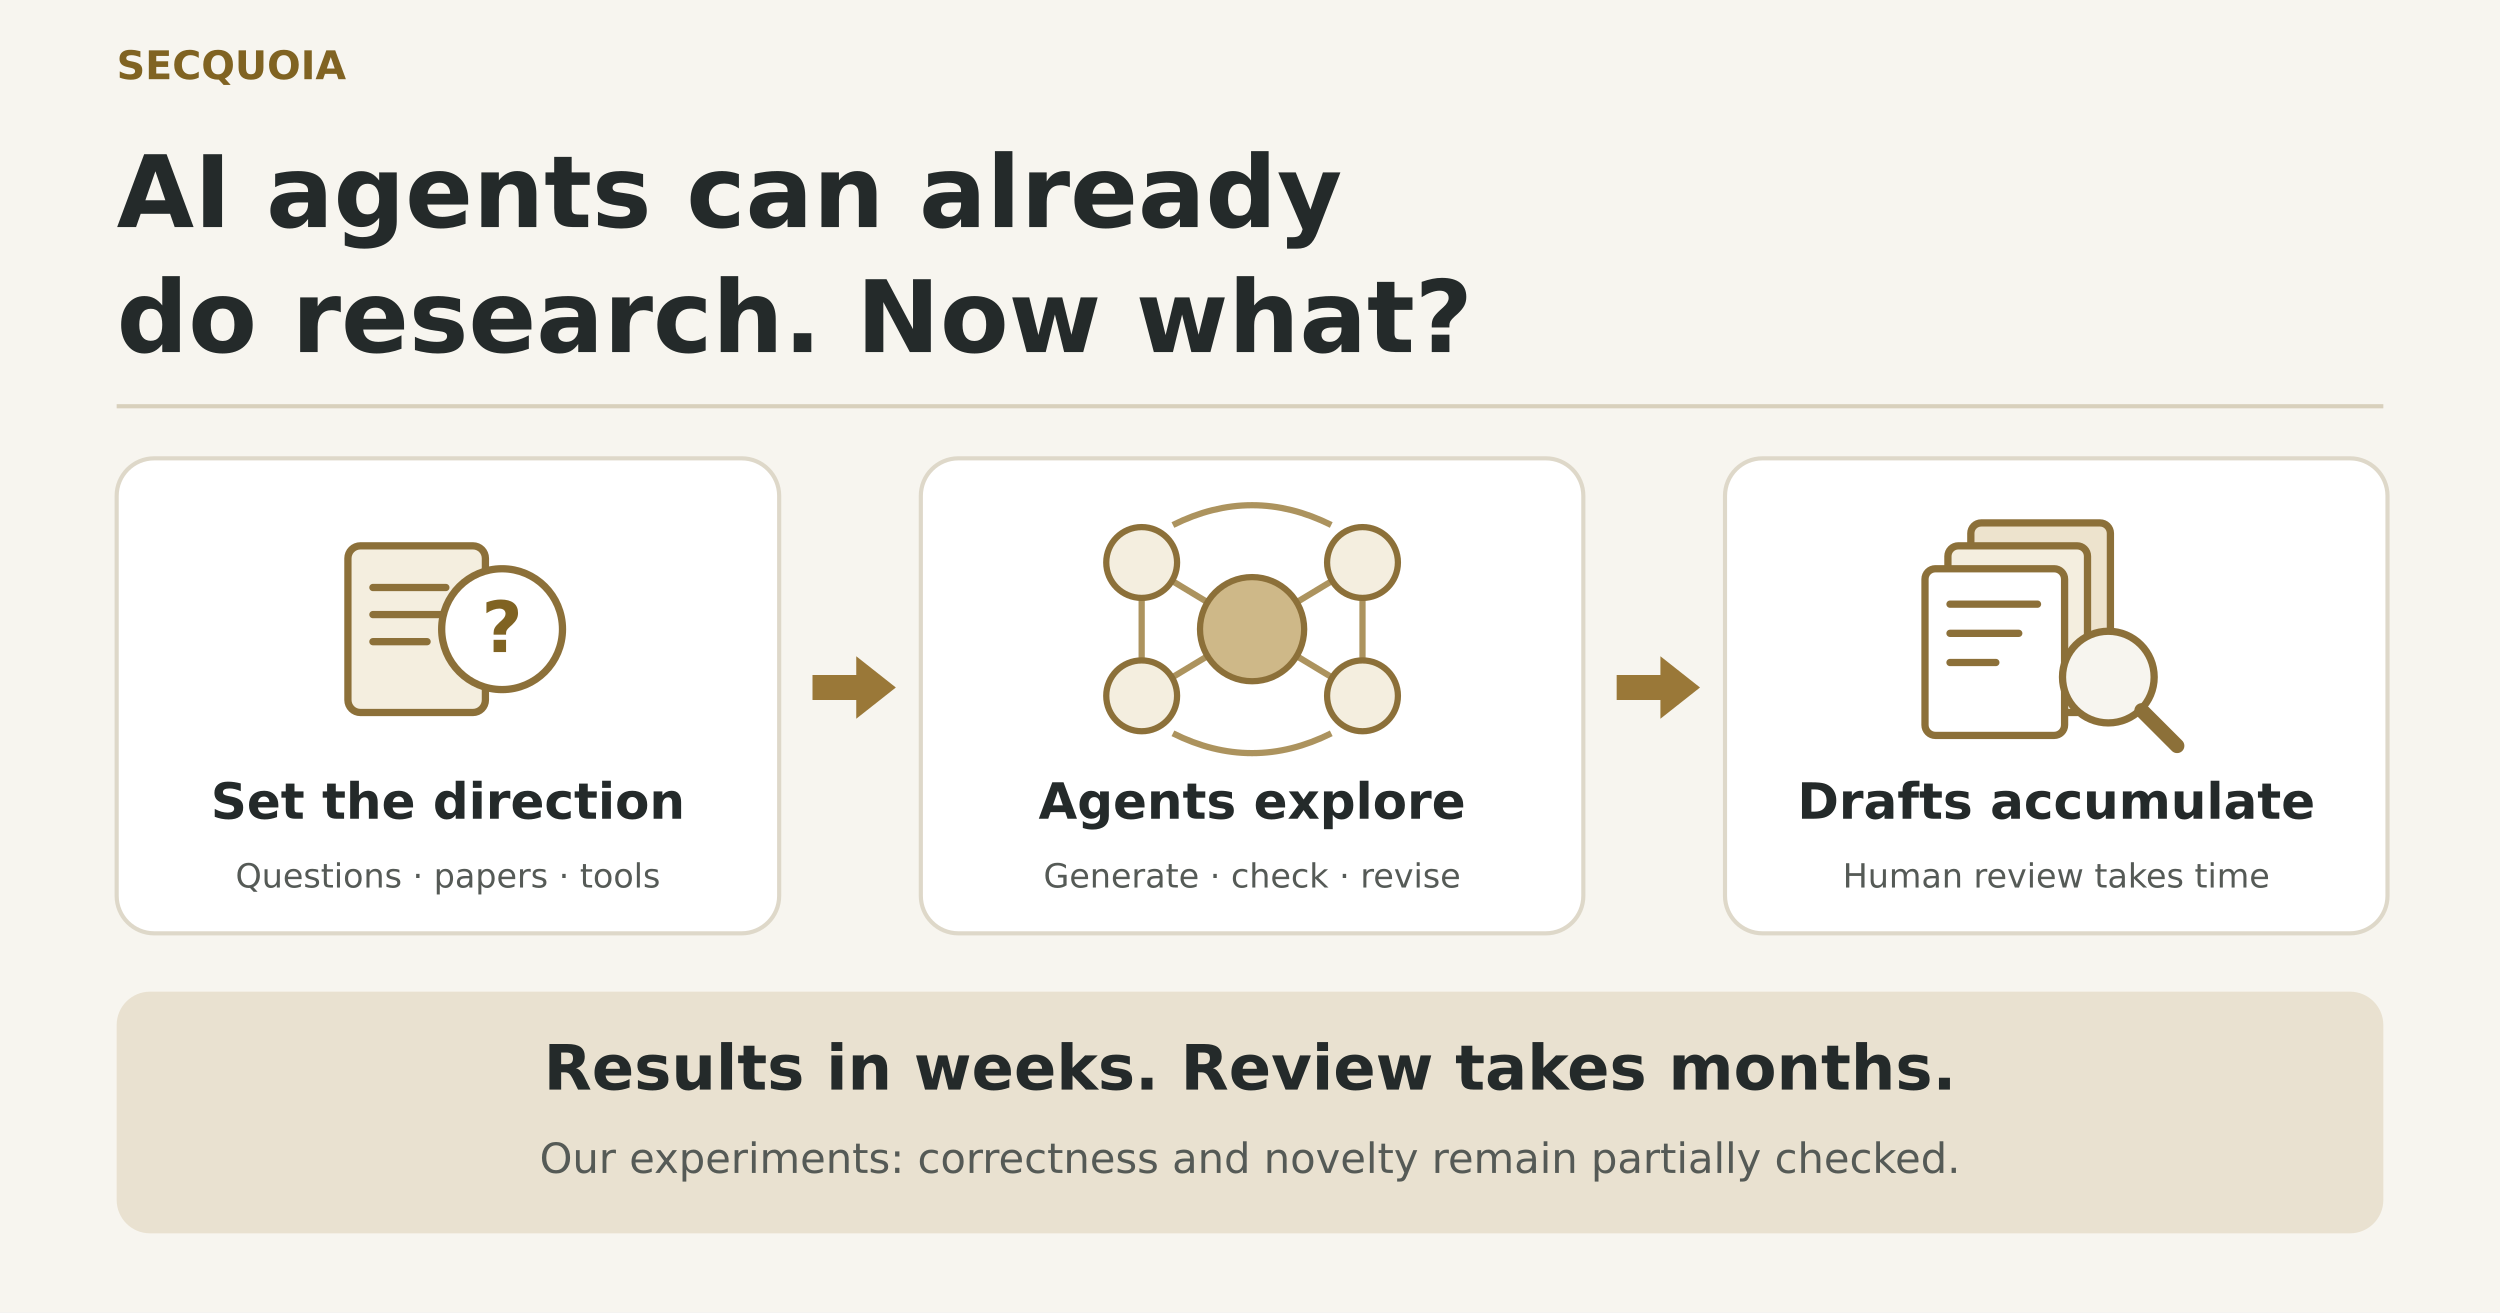
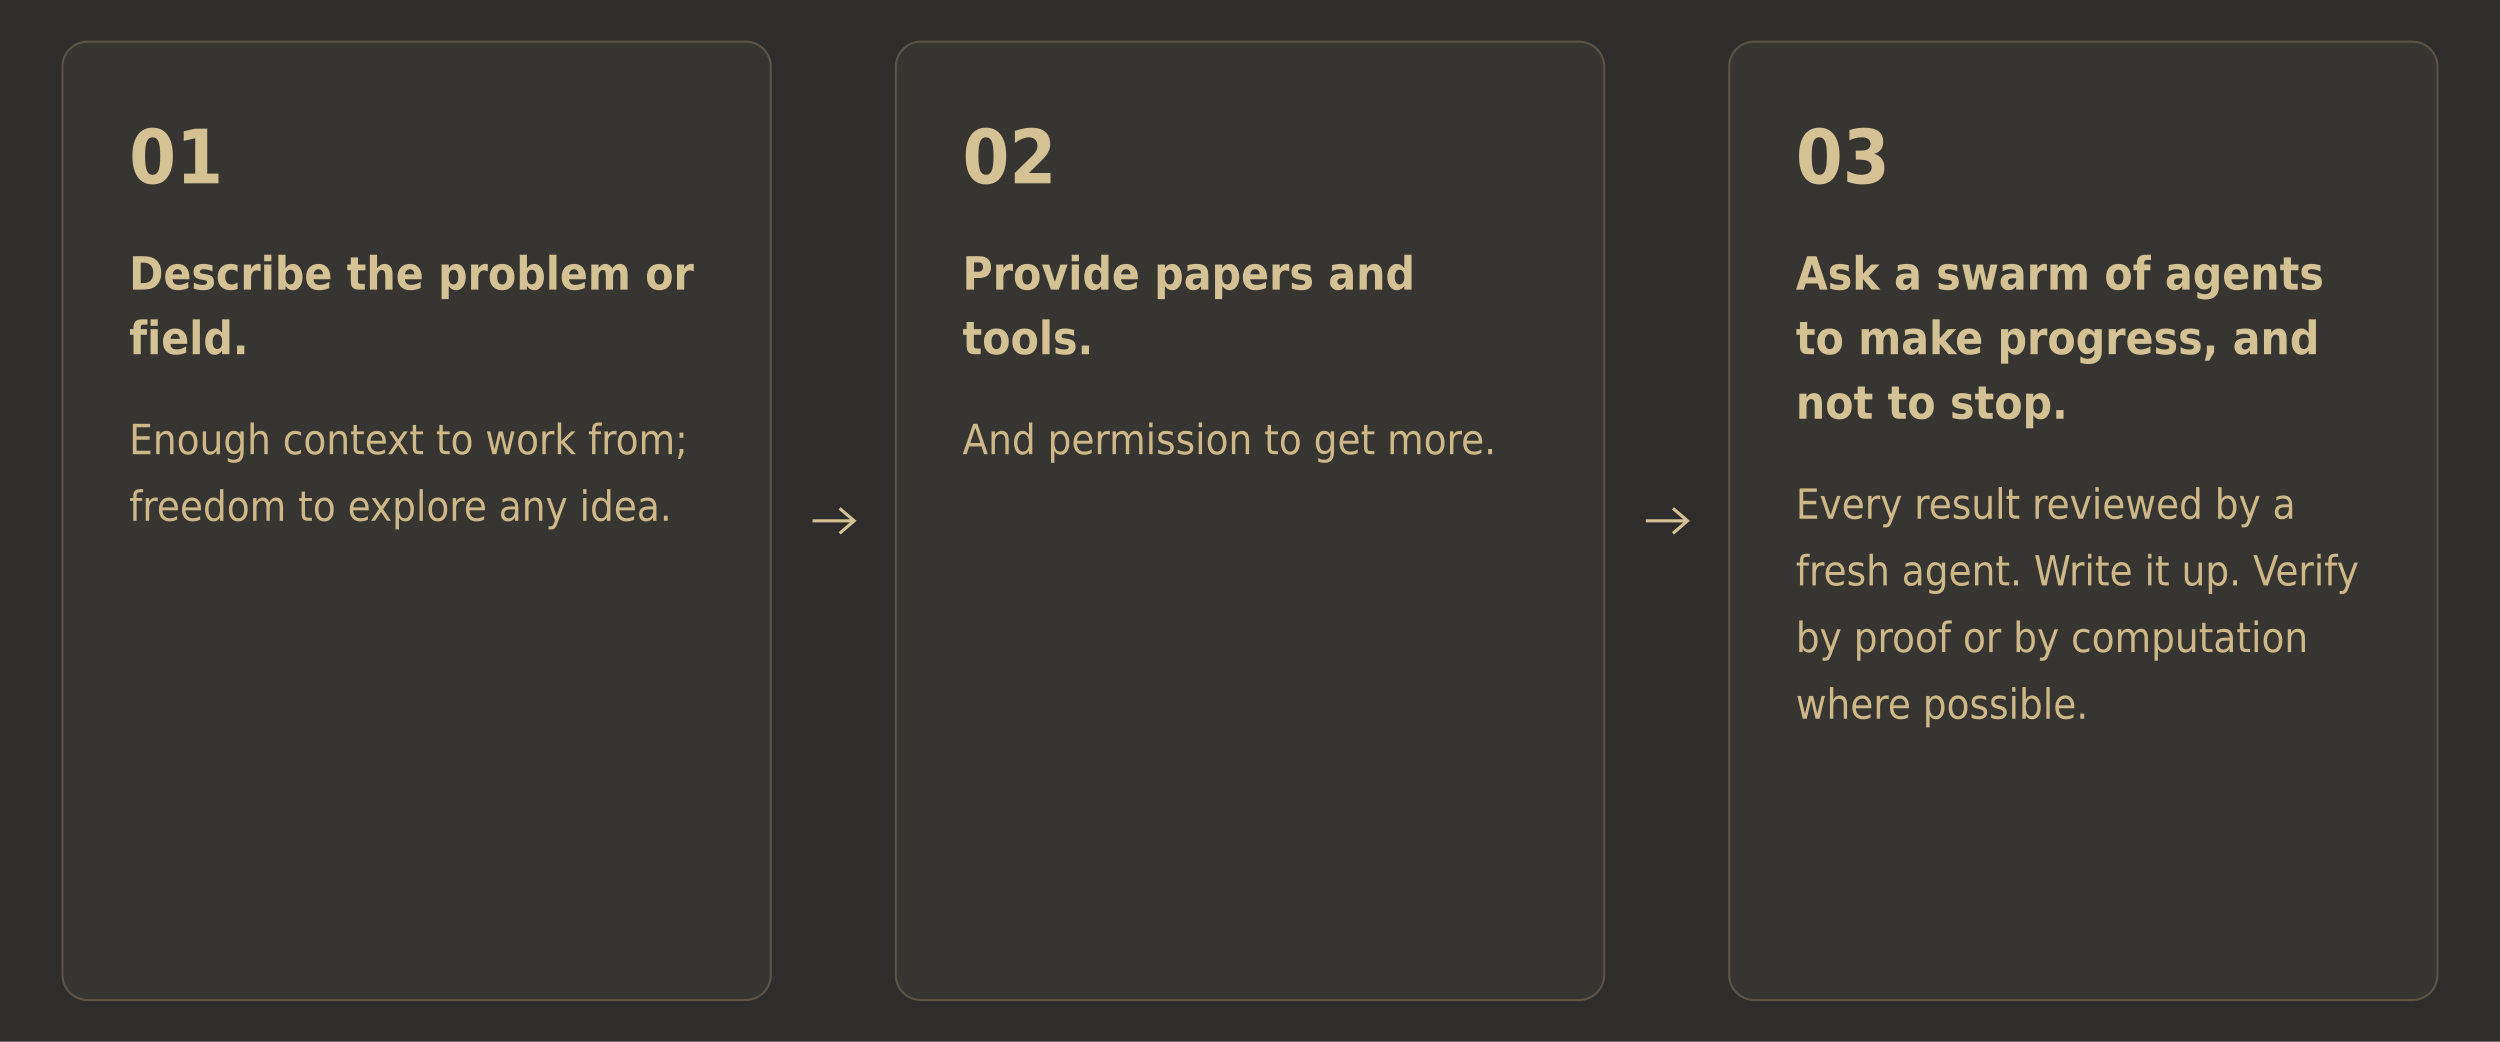
- <svg xmlns="http://www.w3.org/2000/svg" width="1200" height="630" viewBox="0 0 1200 630" role="img" aria-labelledby="title description" xml:lang="en">
-   <rect width="1200" height="630" fill="#f7f5ef" />
-   <g font-family="DejaVu Sans, sans-serif">
-     <text x="56" y="38" font-size="19" font-weight="700" text-anchor="start" fill="#806322">SECQUOIA</text>
-     <text x="56" y="109" font-size="48" font-weight="700" text-anchor="start" fill="#242a2a">AI agents can already</text>
-     <text x="56" y="169" font-size="48" font-weight="700" text-anchor="start" fill="#242a2a">do research. Now what?</text>
-     <path d="M56 195H1144" stroke="#d8d0bc" stroke-width="2" />
-     <g fill="#ffffff" stroke="#ded8c9" stroke-width="2">
-       <rect x="56" y="220" width="318" height="228" rx="18" />
-       <rect x="442" y="220" width="318" height="228" rx="18" />
-       <rect x="828" y="220" width="318" height="228" rx="18" />
-     </g>
-     <g fill="#9a7838">
-       <path d="M390 324H411V315L430 330L411 345V336H390Z" />
-       <path d="M776 324H797V315L816 330L797 345V336H776Z" />
-     </g>
-     <g fill="none" stroke="#8c7039" stroke-width="3.5" stroke-linecap="round" stroke-linejoin="round">
-       <rect x="167" y="262" width="66" height="80" rx="6" fill="#f4eedf" />
-       <path d="M179 282H214M179 295H214M179 308H205" />
-       <circle cx="241" cy="302" r="29" fill="#fff" />
-     </g>
-     <text x="241" y="313" font-size="34" font-weight="700" text-anchor="middle" fill="#806322">?</text>
-     <g stroke="#ac935e" stroke-width="3" fill="none">
-       <path d="M548 270L601 302L654 270M548 334L601 302L654 334M548 270V334M654 270V334" />
-       <path d="M563 252Q601 233 639 252M639 352Q601 371 563 352" />
-     </g>
-     <g stroke="#8c7039" stroke-width="3" fill="#f4eedf">
-       <circle cx="548" cy="270" r="17" />
-       <circle cx="654" cy="270" r="17" />
-       <circle cx="548" cy="334" r="17" />
-       <circle cx="654" cy="334" r="17" />
-       <circle cx="601" cy="302" r="25" fill="#ceb888" />
-     </g>
-     <g stroke="#8c7039" stroke-width="3.5" stroke-linecap="round" stroke-linejoin="round">
-       <rect x="946" y="251" width="67" height="80" rx="5" fill="#ede3cd" />
-       <rect x="935" y="262" width="67" height="80" rx="5" fill="#f4eedf" />
-       <rect x="924" y="273" width="67" height="80" rx="5" fill="#fff" />
-       <path d="M936 290H978M936 304H969M936 318H958" fill="none" />
-       <circle cx="1012" cy="325" r="22" fill="#f7f5ef" />
-       <path d="M1028 341L1045 358" stroke-width="7" />
-     </g>
-     <text x="215" y="393" font-size="24" font-weight="700" text-anchor="middle" fill="#242a2a">Set the direction</text>
-     <text x="215" y="426" font-size="16" font-weight="400" text-anchor="middle" fill="#555a56">Questions · papers · tools</text>
-     <text x="601" y="393" font-size="24" font-weight="700" text-anchor="middle" fill="#242a2a">Agents explore</text>
-     <text x="601" y="426" font-size="16" font-weight="400" text-anchor="middle" fill="#555a56">Generate · check · revise</text>
-     <text x="987" y="393" font-size="24" font-weight="700" text-anchor="middle" fill="#242a2a">Drafts accumulate</text>
-     <text x="987" y="426" font-size="16" font-weight="400" text-anchor="middle" fill="#555a56">Human review takes time</text>
-     <rect x="56" y="476" width="1088" height="116" rx="16" fill="#e9e1d0" />
-     <text x="600" y="523" font-size="30" font-weight="700" text-anchor="middle" fill="#242a2a">Results in weeks. Review takes months.</text>
-     <text x="600" y="563" font-size="20" font-weight="400" text-anchor="middle" fill="#555a56">Our experiments: correctness and novelty remain partially checked.</text>
+ <svg xmlns="http://www.w3.org/2000/svg" width="1200" height="500" viewBox="0 0 1200 500" role="img" aria-labelledby="title" xml:lang="en">
+   <rect width="1200" height="500" fill="#2e2d2b" />
+   <g class="step" font-family="DejaVu Sans Condensed, sans-serif">
+     <rect x="30" y="20" width="340" height="460" rx="12" fill="#363531" stroke="#5b5445" />
+     <text x="62" y="88" fill="#d4c294" font-size="36" font-weight="bold">01</text>
+     <text x="62" y="139" fill="#d4c294" font-size="22" font-weight="bold">Describe the problem or</text>
+     <text x="62" y="170" fill="#d4c294" font-size="22" font-weight="bold">field.</text>
+     <text x="62" y="218" fill="#ceb888" font-size="20">Enough context to work from;</text>
+     <text x="62" y="250" fill="#ceb888" font-size="20">freedom to explore any idea.</text>
+   </g>
+   <path d="M 390 250 h 20 m -7 -6 l 7 6 -7 6" fill="none" stroke="#d4c294" stroke-width="1.5" />
+   <g class="step" font-family="DejaVu Sans Condensed, sans-serif">
+     <rect x="430" y="20" width="340" height="460" rx="12" fill="#363531" stroke="#5b5445" />
+     <text x="462" y="88" fill="#d4c294" font-size="36" font-weight="bold">02</text>
+     <text x="462" y="139" fill="#d4c294" font-size="22" font-weight="bold">Provide papers and</text>
+     <text x="462" y="170" fill="#d4c294" font-size="22" font-weight="bold">tools.</text>
+     <text x="462" y="218" fill="#ceb888" font-size="20">And permission to get more.</text>
+   </g>
+   <path d="M 790 250 h 20 m -7 -6 l 7 6 -7 6" fill="none" stroke="#d4c294" stroke-width="1.5" />
+   <g class="step" font-family="DejaVu Sans Condensed, sans-serif">
+     <rect x="830" y="20" width="340" height="460" rx="12" fill="#363531" stroke="#5b5445" />
+     <text x="862" y="88" fill="#d4c294" font-size="36" font-weight="bold">03</text>
+     <text x="862" y="139" fill="#d4c294" font-size="22" font-weight="bold">Ask a swarm of agents</text>
+     <text x="862" y="170" fill="#d4c294" font-size="22" font-weight="bold">to make progress, and</text>
+     <text x="862" y="201" fill="#d4c294" font-size="22" font-weight="bold">not to stop.</text>
+     <text x="862" y="249" fill="#ceb888" font-size="20">Every result reviewed by a</text>
+     <text x="862" y="281" fill="#ceb888" font-size="20">fresh agent. Write it up. Verify</text>
+     <text x="862" y="313" fill="#ceb888" font-size="20">by proof or by computation</text>
+     <text x="862" y="345" fill="#ceb888" font-size="20">where possible.</text>
  </g>
</svg>
